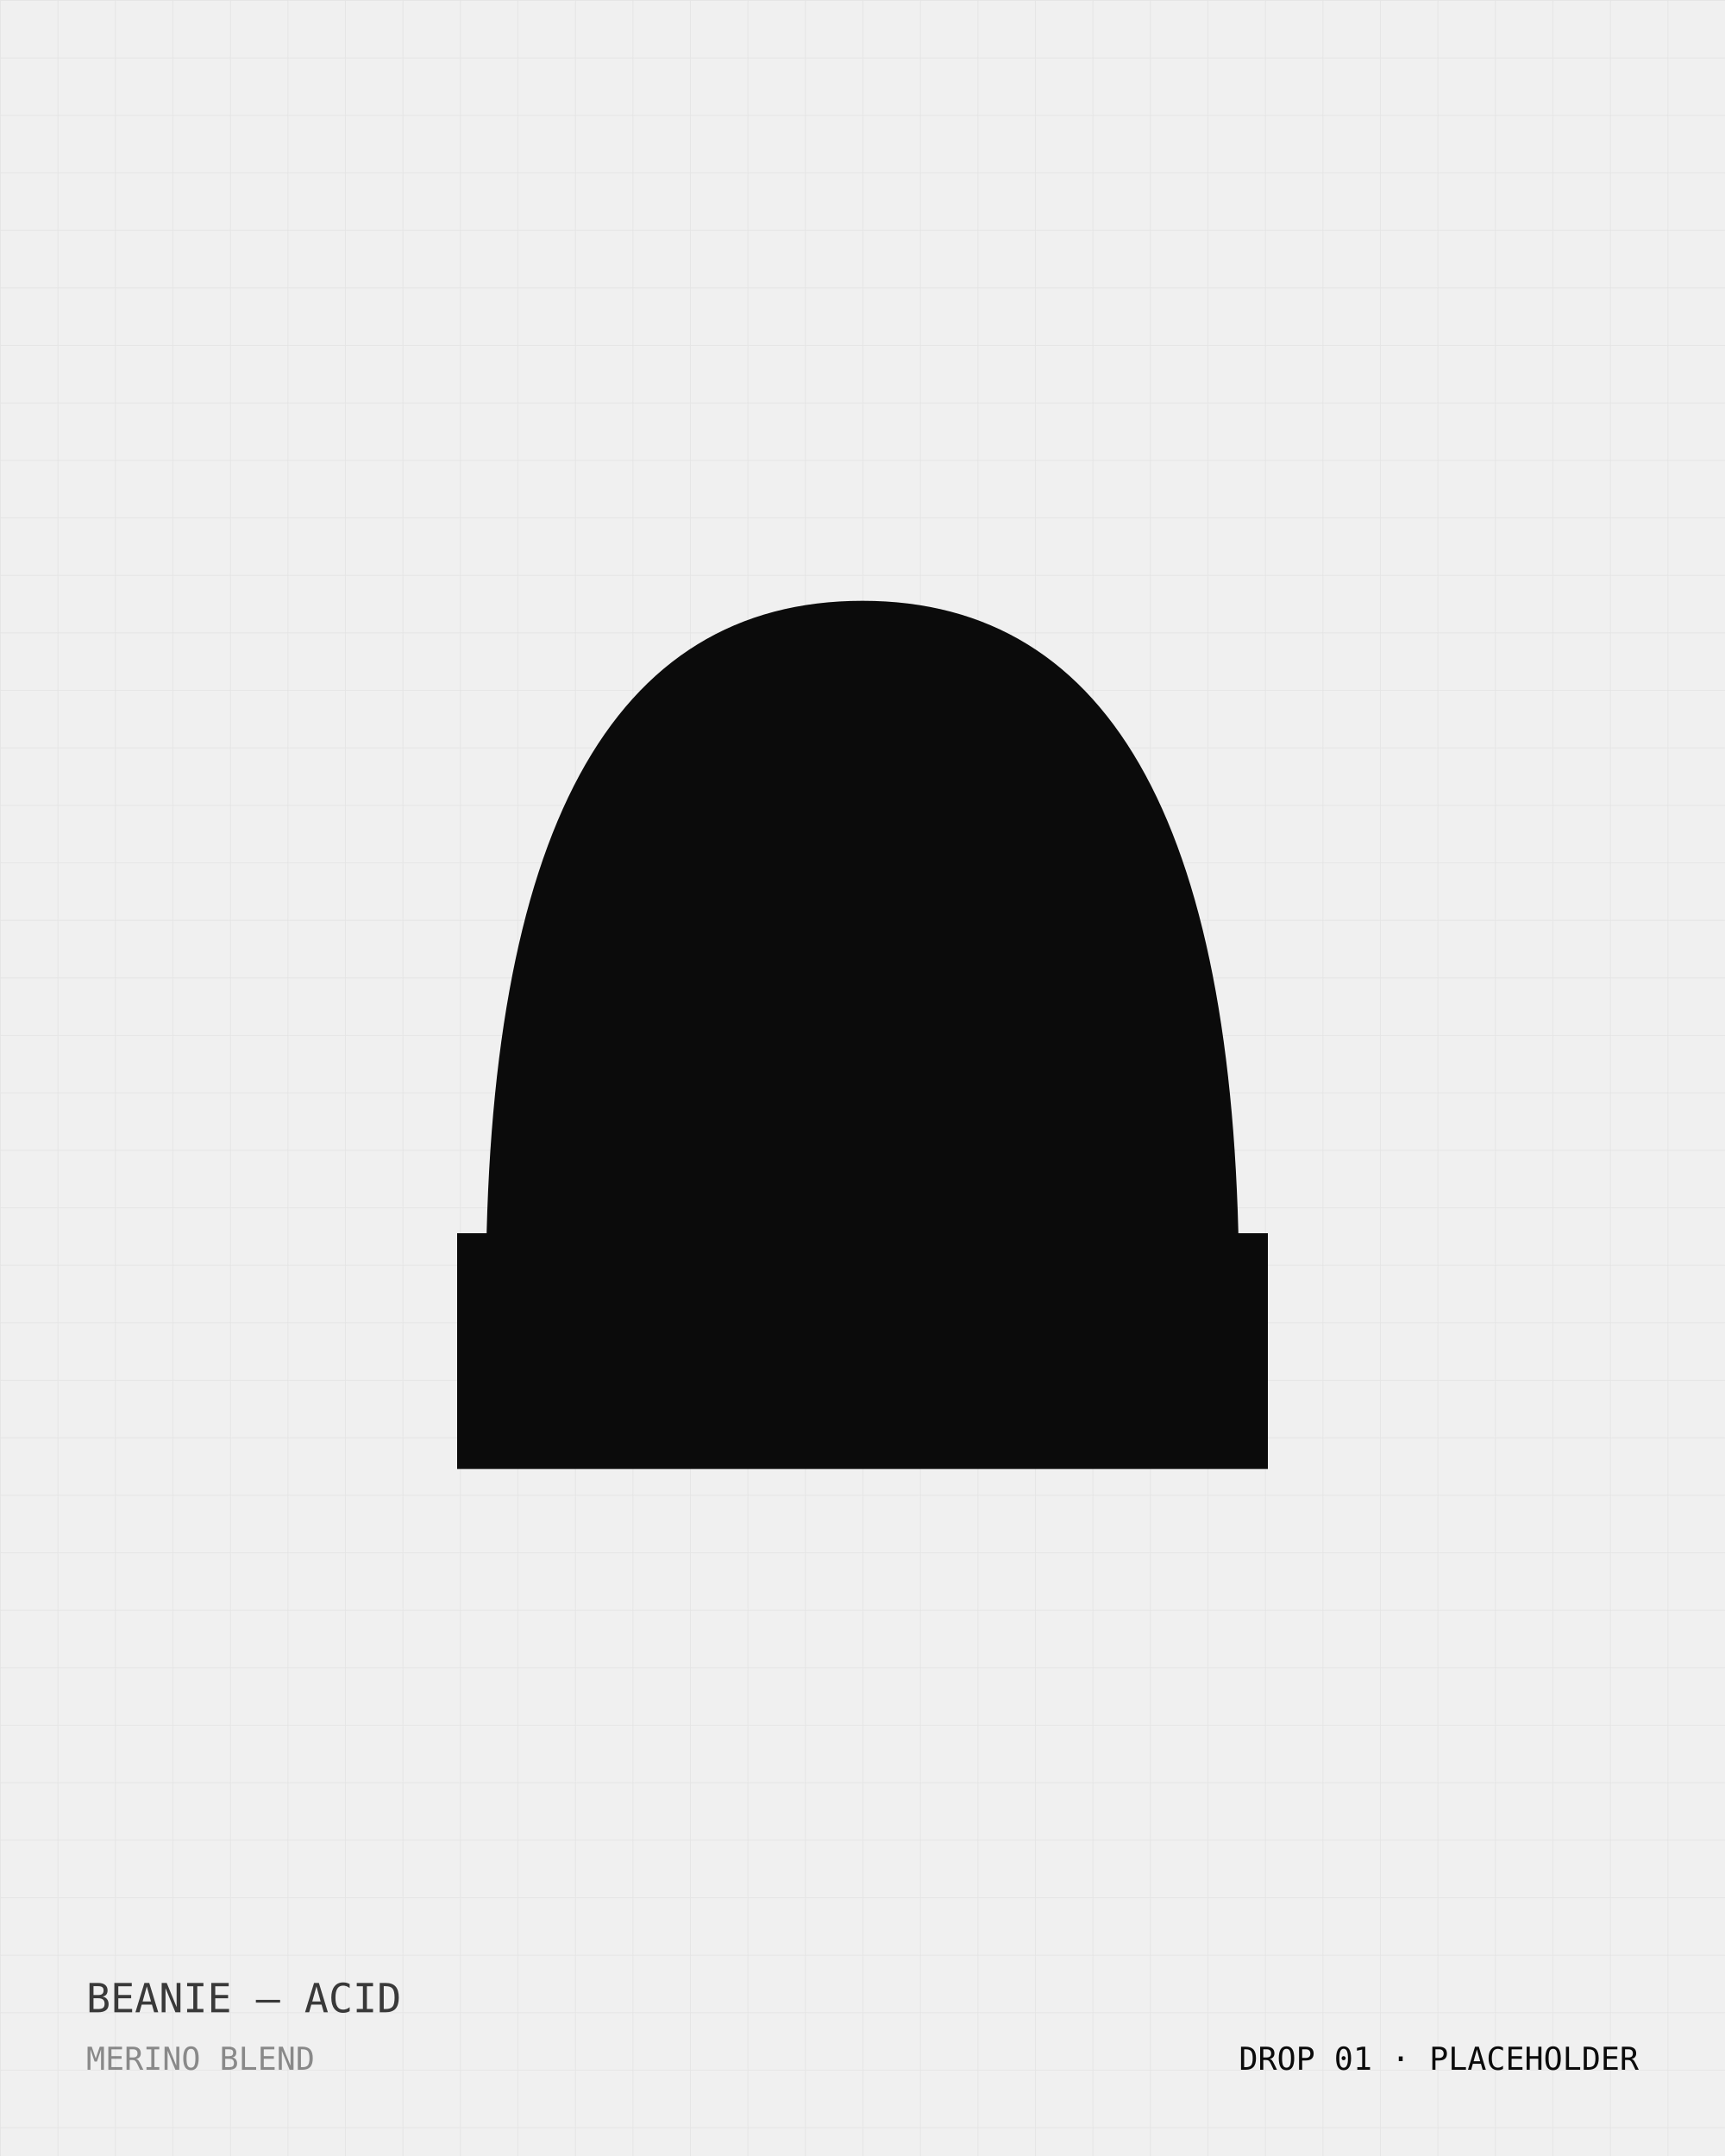
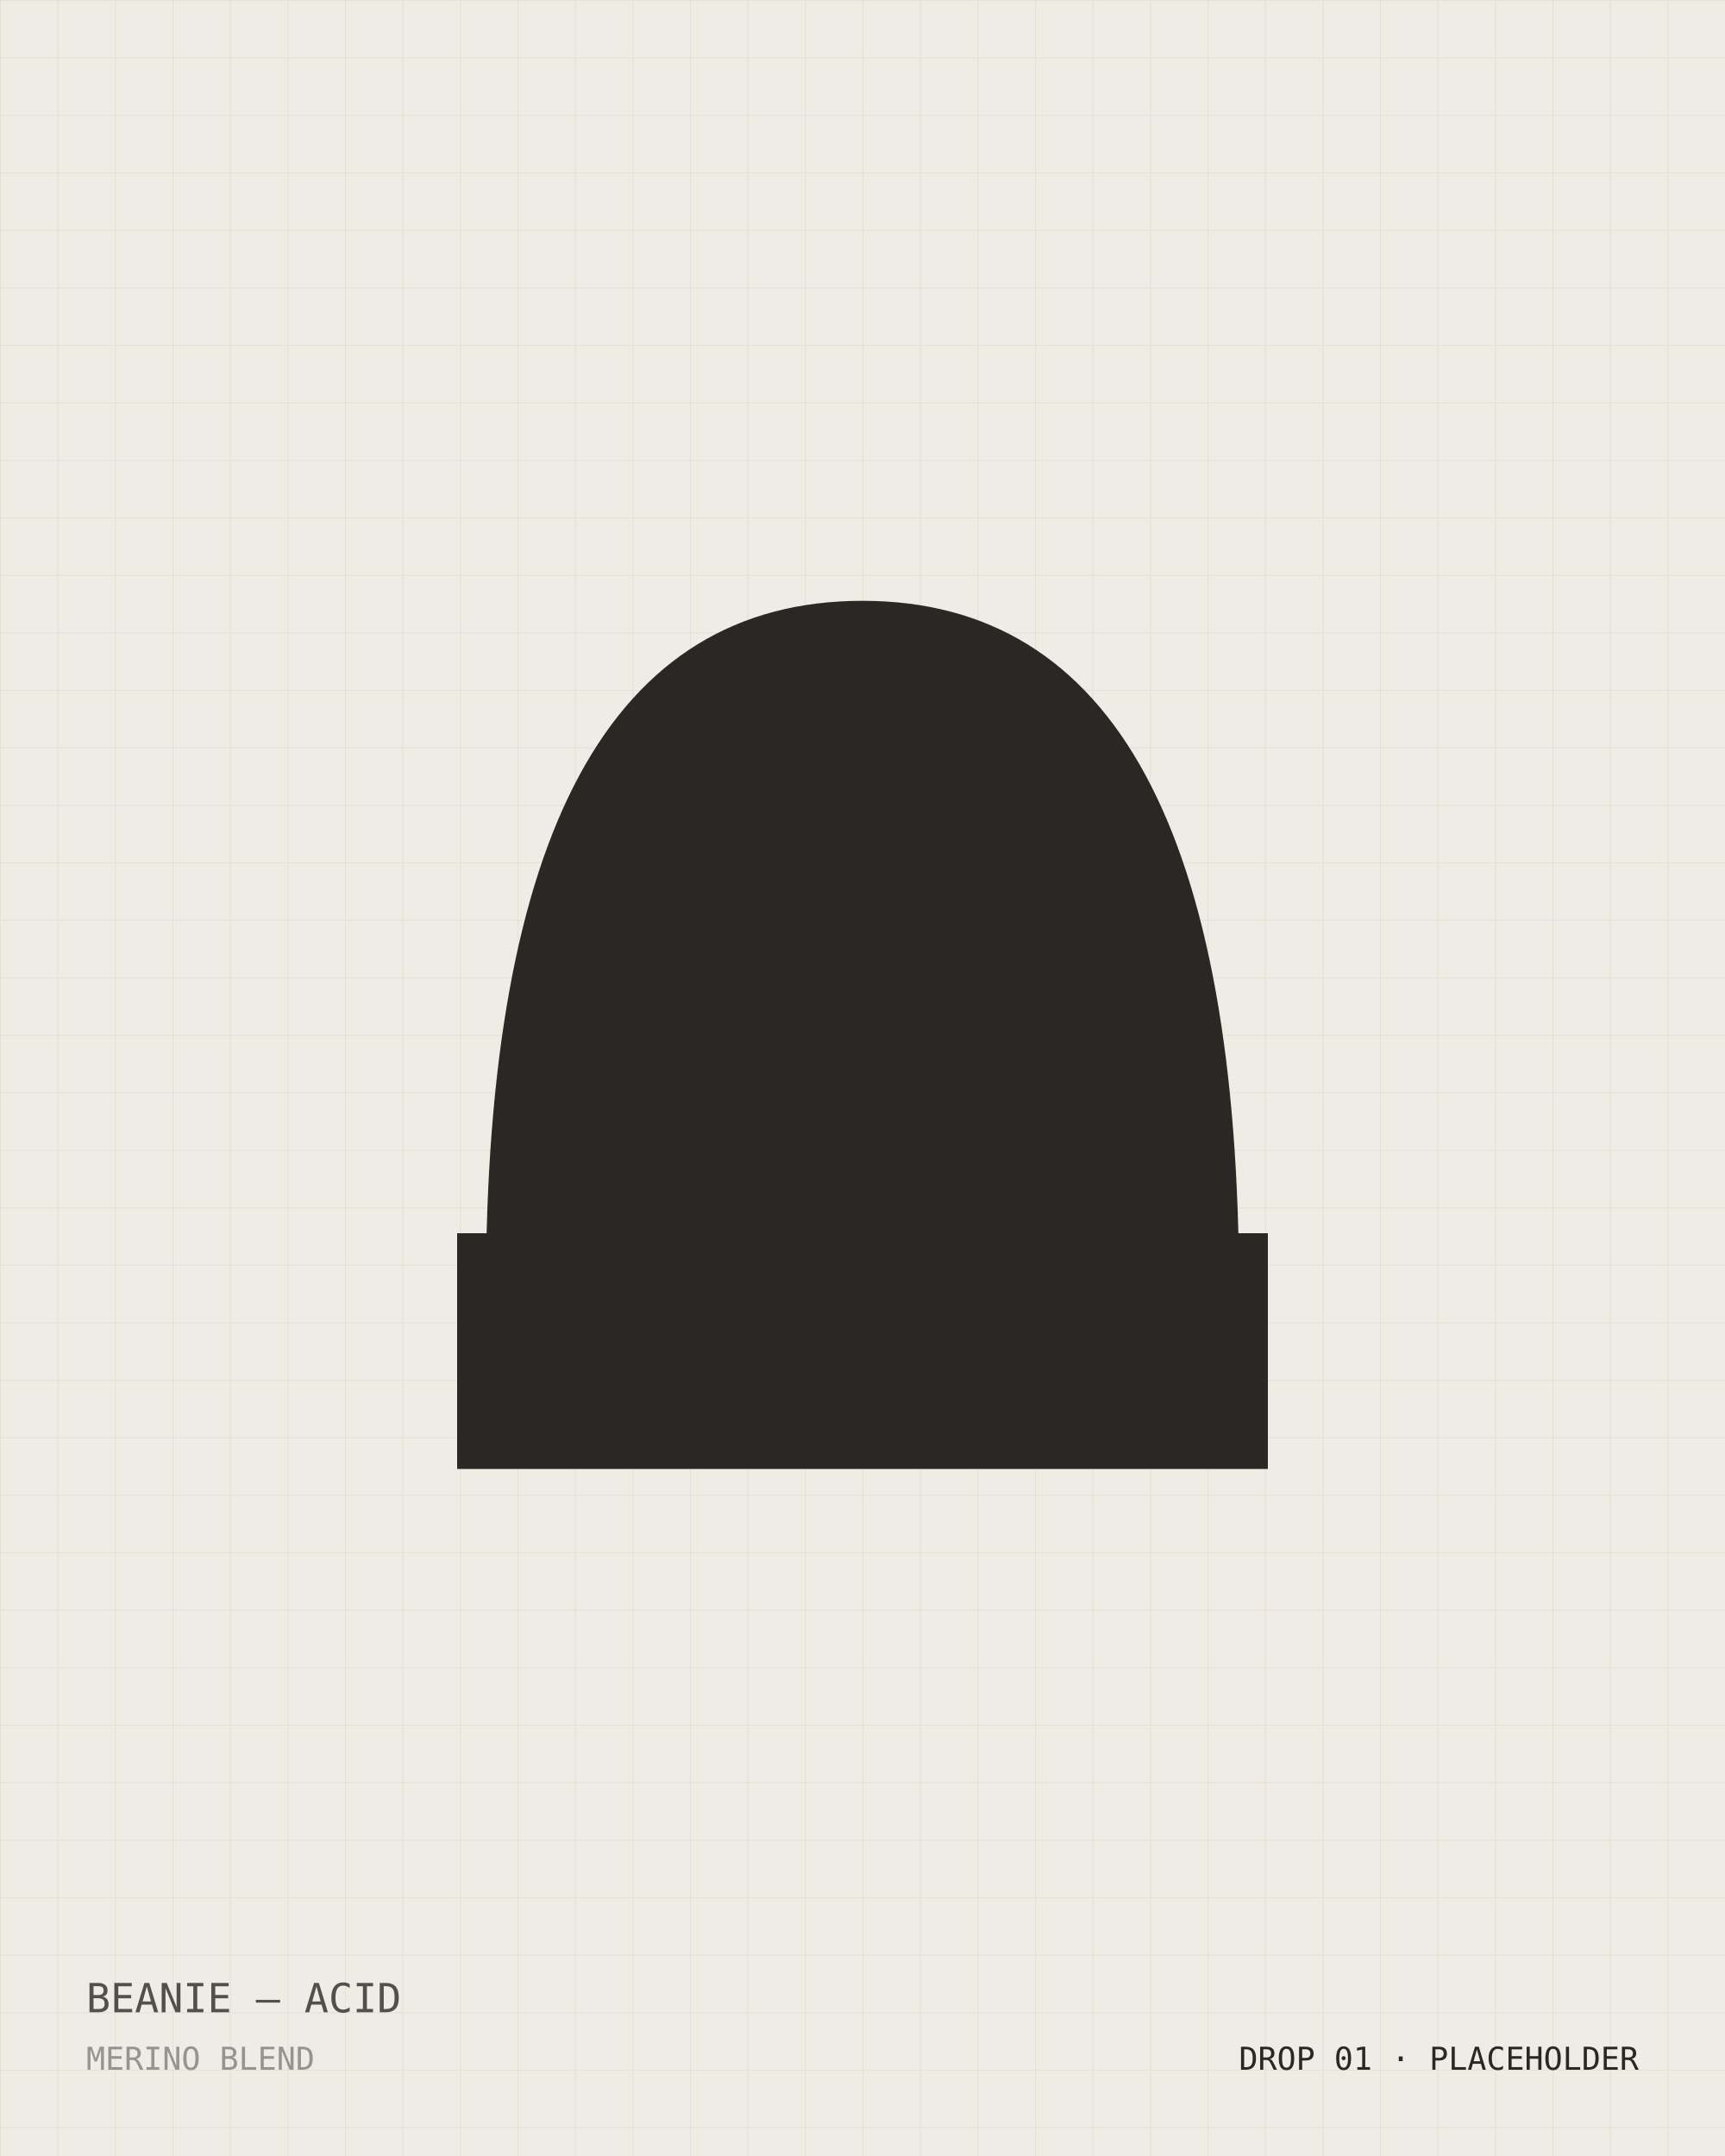
<svg xmlns="http://www.w3.org/2000/svg" width="1200" height="1500" viewBox="0 0 1200 1500">
  <defs>
    <pattern id="g" width="40" height="40" patternUnits="userSpaceOnUse">
-       <path d="M40 0H0V40" fill="none" stroke="#e4e4e4" stroke-width="1" />
+       <path d="M40 0H0V40" fill="none" stroke="#e2ded5" stroke-width="1" />
    </pattern>
  </defs>
-   <rect width="100%" height="100%" fill="#f0f0f0" />
+   <rect width="100%" height="100%" fill="#efece5" />
  <rect width="100%" height="100%" fill="url(#g)" />
-   <path d="M340 900 Q340 420 600 420 Q860 420 860 900 Z" fill="#0b0b0b" stroke="#0b0b0b" stroke-width="4" />
-   <rect x="320" y="860" width="560" height="160" fill="#0b0b0b" stroke="#0b0b0b" stroke-width="4" />
-   <line x1="360" y1="870" x2="360" y2="1010" stroke="#0b0b0b" stroke-width="4" />
-   <line x1="420" y1="870" x2="420" y2="1010" stroke="#0b0b0b" stroke-width="4" />
-   <line x1="480" y1="870" x2="480" y2="1010" stroke="#0b0b0b" stroke-width="4" />
-   <line x1="540" y1="870" x2="540" y2="1010" stroke="#0b0b0b" stroke-width="4" />
-   <line x1="600" y1="870" x2="600" y2="1010" stroke="#0b0b0b" stroke-width="4" />
-   <line x1="660" y1="870" x2="660" y2="1010" stroke="#0b0b0b" stroke-width="4" />
-   <line x1="720" y1="870" x2="720" y2="1010" stroke="#0b0b0b" stroke-width="4" />
-   <line x1="780" y1="870" x2="780" y2="1010" stroke="#0b0b0b" stroke-width="4" />
-   <line x1="840" y1="870" x2="840" y2="1010" stroke="#0b0b0b" stroke-width="4" />
-   <text x="60" y="1400" font-family="ui-monospace, Menlo, monospace" font-size="28" fill="#0b0b0b" opacity="0.8">BEANIE — ACID</text>
-   <text x="60" y="1440" font-family="ui-monospace, Menlo, monospace" font-size="22" fill="#0b0b0b" opacity="0.45">MERINO BLEND</text>
-   <text x="1140" y="1440" text-anchor="end" font-family="ui-monospace, Menlo, monospace" font-size="22" fill="#0b0b0b">DROP 01 · PLACEHOLDER</text>
+   <path d="M340 900 Q340 420 600 420 Q860 420 860 900 Z" fill="#2a2825" stroke="#2a2825" stroke-width="4" />
+   <rect x="320" y="860" width="560" height="160" fill="#2a2825" stroke="#2a2825" stroke-width="4" />
+   <line x1="360" y1="870" x2="360" y2="1010" stroke="#2a2825" stroke-width="4" />
+   <line x1="420" y1="870" x2="420" y2="1010" stroke="#2a2825" stroke-width="4" />
+   <line x1="480" y1="870" x2="480" y2="1010" stroke="#2a2825" stroke-width="4" />
+   <line x1="540" y1="870" x2="540" y2="1010" stroke="#2a2825" stroke-width="4" />
+   <line x1="600" y1="870" x2="600" y2="1010" stroke="#2a2825" stroke-width="4" />
+   <line x1="660" y1="870" x2="660" y2="1010" stroke="#2a2825" stroke-width="4" />
+   <line x1="720" y1="870" x2="720" y2="1010" stroke="#2a2825" stroke-width="4" />
+   <line x1="780" y1="870" x2="780" y2="1010" stroke="#2a2825" stroke-width="4" />
+   <line x1="840" y1="870" x2="840" y2="1010" stroke="#2a2825" stroke-width="4" />
+   <text x="60" y="1400" font-family="ui-monospace, Menlo, monospace" font-size="28" fill="#2a2825" opacity="0.8">BEANIE — ACID</text>
+   <text x="60" y="1440" font-family="ui-monospace, Menlo, monospace" font-size="22" fill="#2a2825" opacity="0.45">MERINO BLEND</text>
+   <text x="1140" y="1440" text-anchor="end" font-family="ui-monospace, Menlo, monospace" font-size="22" fill="#2a2825">DROP 01 · PLACEHOLDER</text>
</svg>
